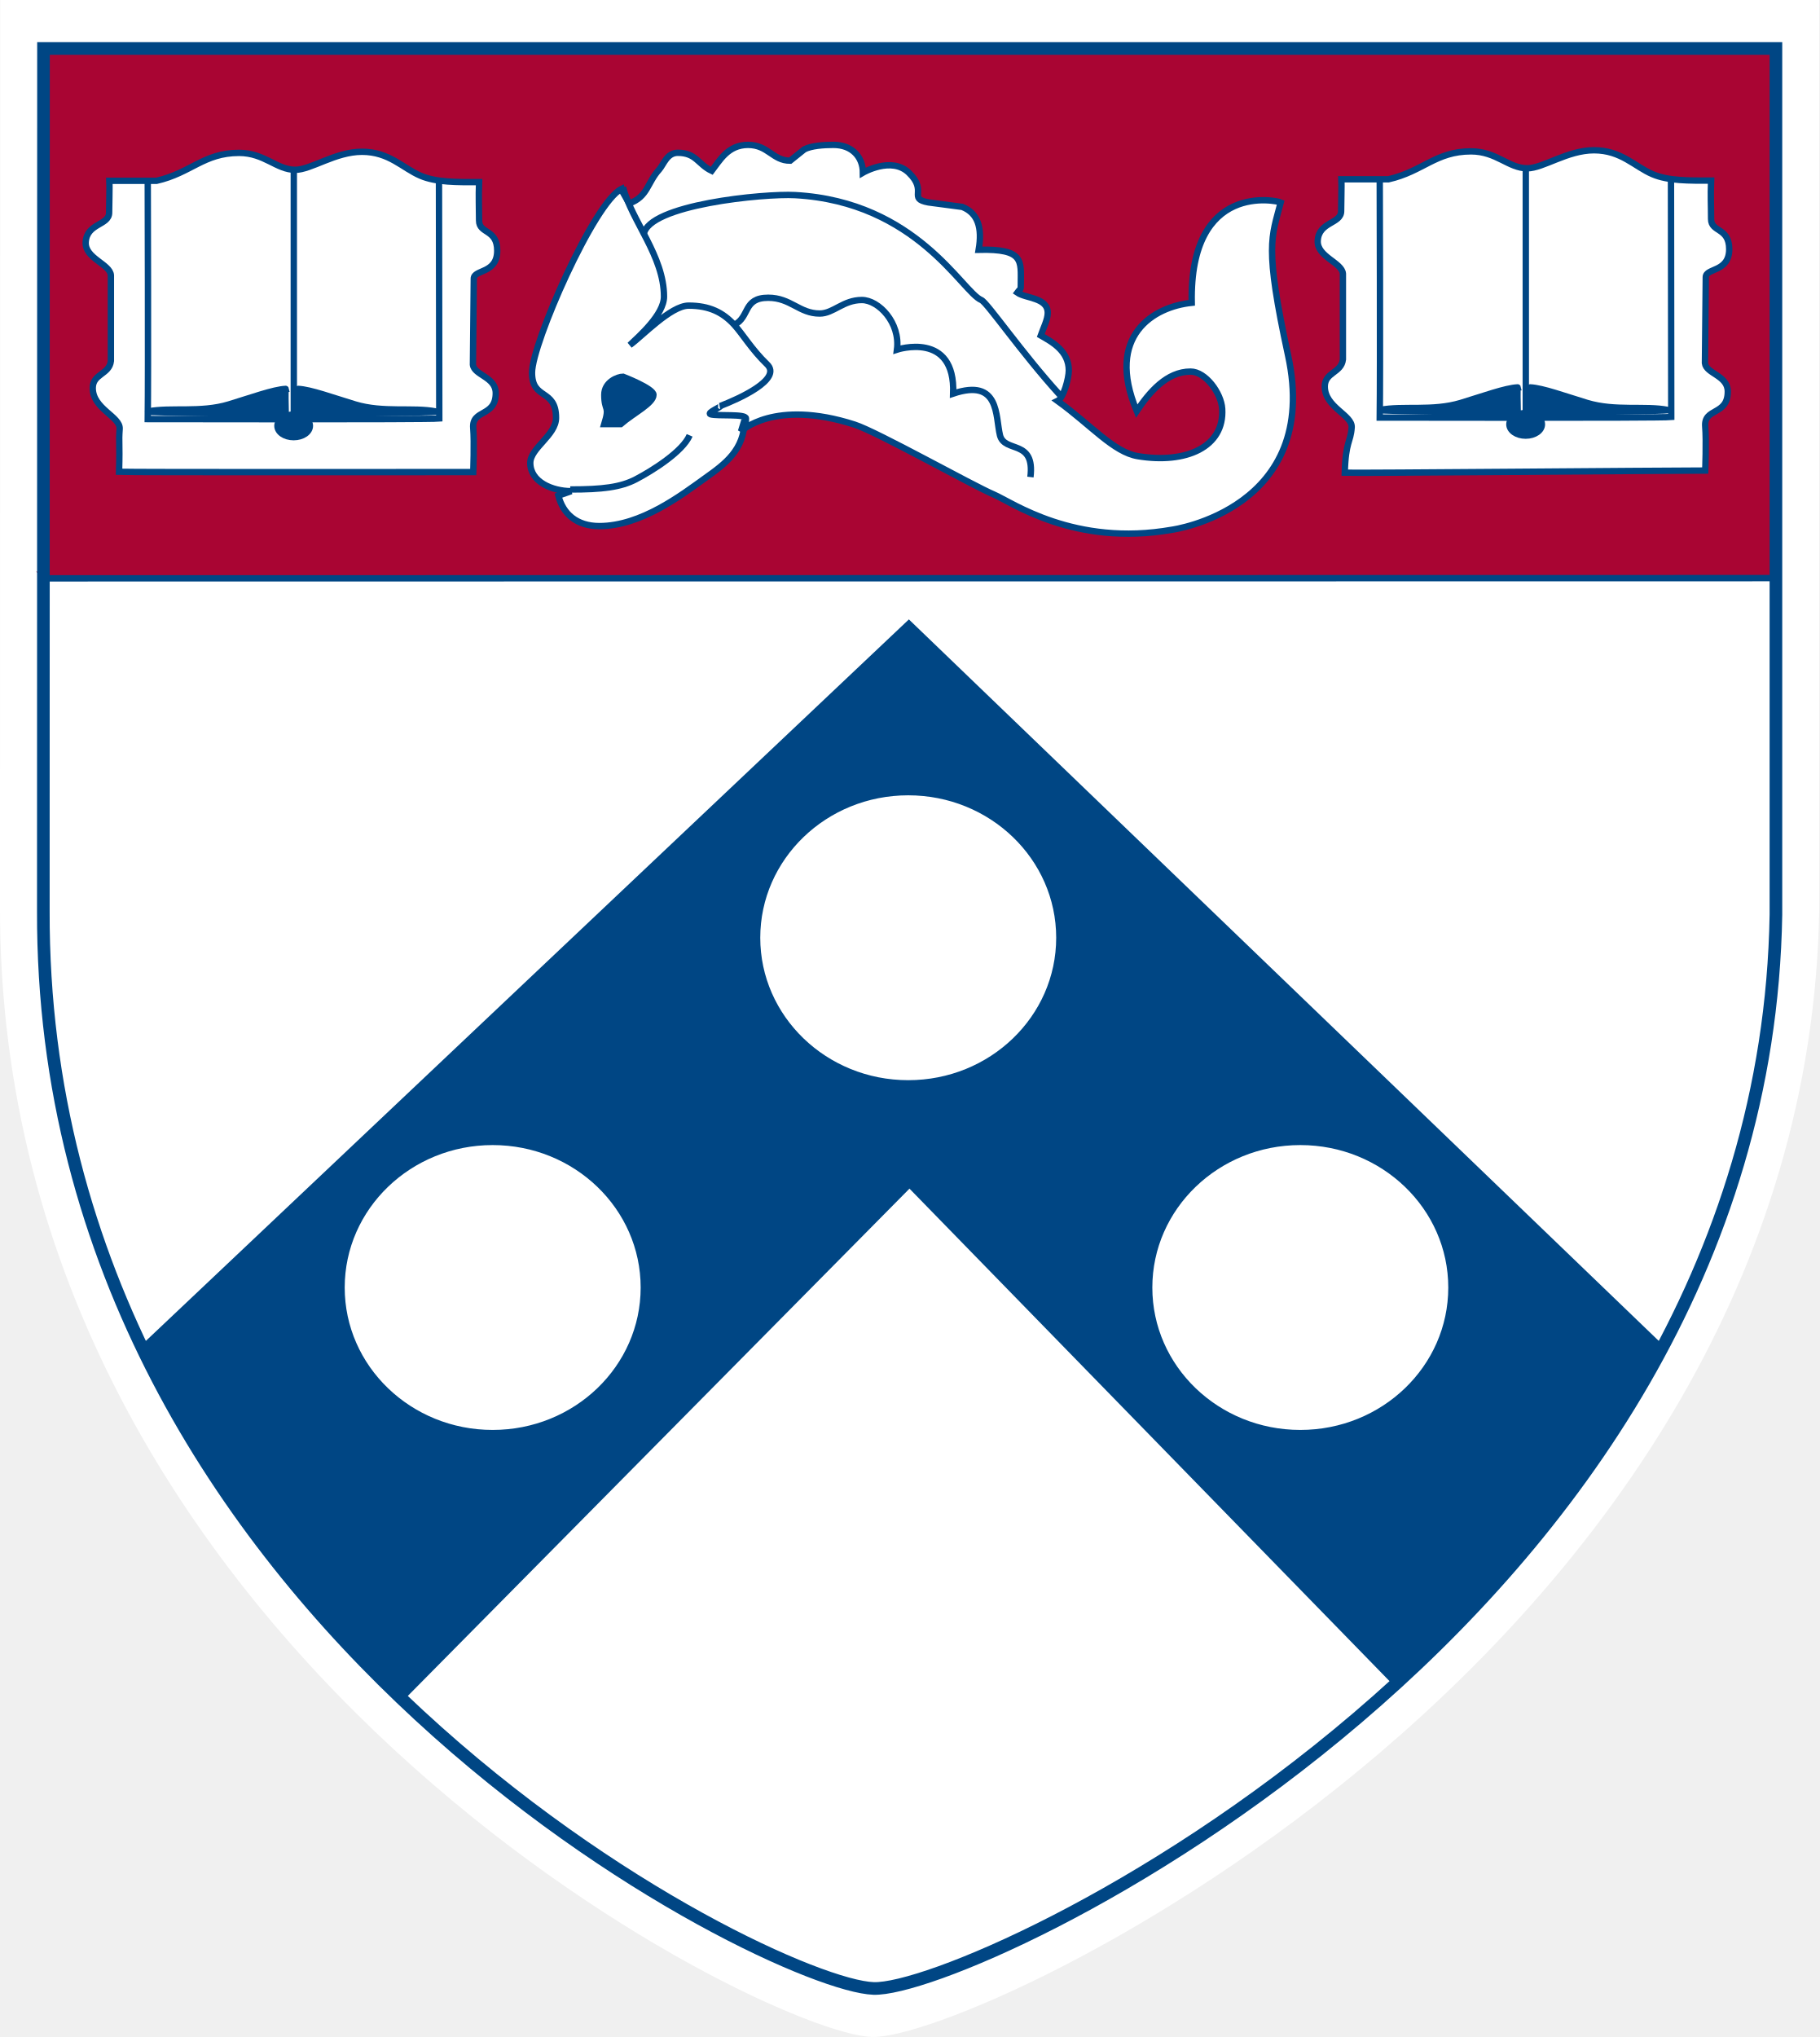
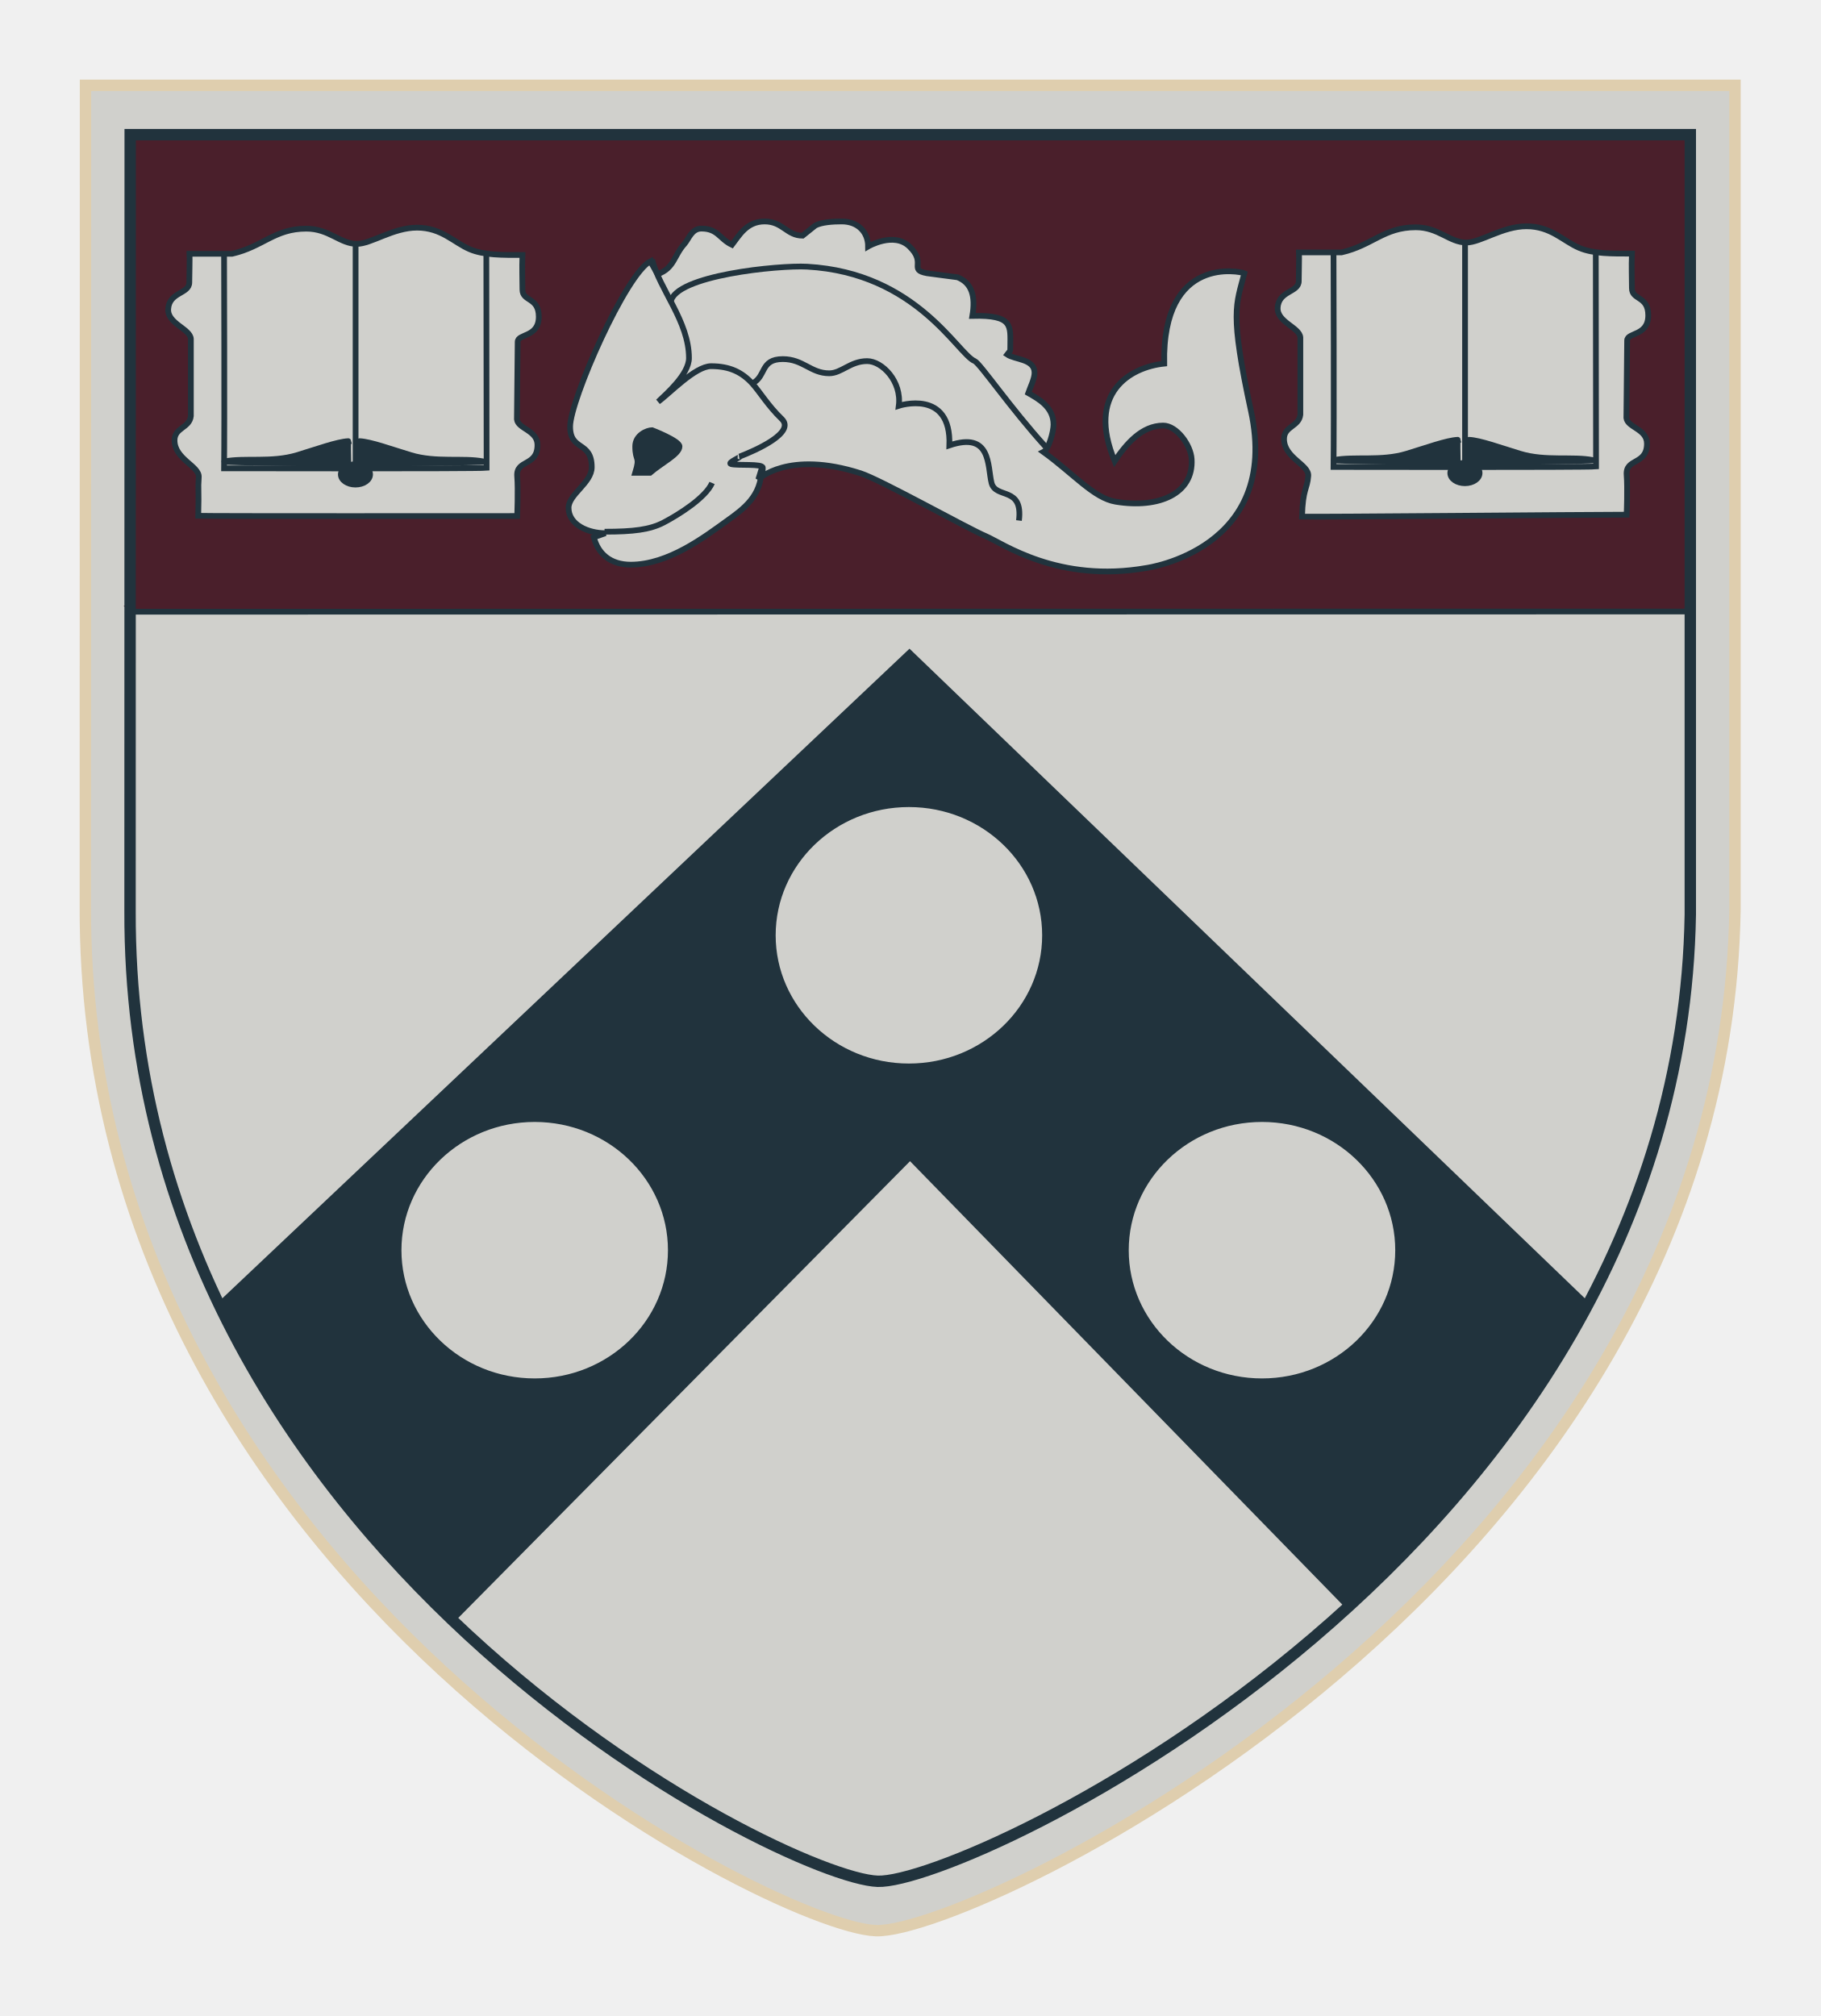
- <svg xmlns="http://www.w3.org/2000/svg" version="1.1" baseProfile="basic" x="0px" y="0px" width="144px" height="161.214px" viewBox="0 0 144 161.214" xml:space="preserve">
+ <svg xmlns="http://www.w3.org/2000/svg" version="1.1" baseProfile="basic" x="0px" y="0px" width="160px" height="177.214px" viewBox="-8 -8 160 177.214" xml:space="preserve">
  <g>
-     <path fill="#FFFFFF" d="M0.015,0H144c0,0,0,70.733,0,71.981c-0.974,58.674-66.725,89.515-74.996,89.23   C60.401,160.917-0.18,130.741,0,71.677C0.004,70.613,0.015,0,0.015,0z" />
+     <path fill="none" stroke="#cba55e" stroke-opacity="0.45" stroke-width="2" vector-effect="non-scaling-stroke" d="M0.015,0H144c0,0,0,70.733,0,71.981c-0.974,58.674-66.725,89.515-74.996,89.23   C60.401,160.917-0.18,130.741,0,71.677C0.004,70.613,0.015,0,0.015,0z" />
+     <path fill="#d0d0cc" d="M0.015,0H144c0,0,0,70.733,0,71.981c-0.974,58.674-66.725,89.515-74.996,89.23   C60.401,160.917-0.18,130.741,0,71.677C0.004,70.613,0.015,0,0.015,0z" />
    <path fill="none" stroke="#000000" stroke-width="0.471" stroke-miterlimit="3.864" d="M137.343,3.212" />
-     <path fill="#FFFFFF" d="M3.487,3.827h137.131c0,0,0,67.366,0,68.554c-0.93,55.881-63.551,85.25-71.429,84.981   c-8.19-0.28-65.889-29.02-65.715-85.273C3.476,71.079,3.487,3.827,3.487,3.827z" />
-     <path fill="#A90533" stroke="#A90533" stroke-width="0.504" stroke-miterlimit="3.864" d="M3.474,45.489   C3.673,45.687,3.482,3.838,3.482,3.838h137.031c0,0,0,22.444,0,41.652L3.474,45.489z" />
-     <path fill="#004684" stroke="#004684" stroke-width="0.504" stroke-miterlimit="3.864" d="M11.153,106.466   c5.27,11.079,11.787,20,20.935,27.59l39.902-40.343l38.406,39.395c7.918-7.239,15.629-16.006,21.155-26.391L71.941,49.37   l-60.516,57.214L11.153,106.466z" />
+     <path fill="#d0d0cc" d="M3.487,3.827h137.131c0,0,0,67.366,0,68.554c-0.93,55.881-63.551,85.25-71.429,84.981   c-8.19-0.28-65.889-29.02-65.715-85.273C3.476,71.079,3.487,3.827,3.487,3.827z" />
+     <path fill="#4a1f2b" stroke="#4a1f2b" stroke-width="0.504" stroke-miterlimit="3.864" d="M3.474,45.489   C3.673,45.687,3.482,3.838,3.482,3.838h137.031c0,0,0,22.444,0,41.652L3.474,45.489z" />
+     <path fill="#21333d" stroke="#21333d" stroke-width="0.504" stroke-miterlimit="3.864" d="M11.153,106.466   c5.27,11.079,11.787,20,20.935,27.59l39.902-40.343l38.406,39.395c7.918-7.239,15.629-16.006,21.155-26.391L71.941,49.37   l-60.516,57.214L11.153,106.466z" />
    <path fill="none" stroke="#000000" stroke-width="0.471" stroke-miterlimit="3.864" d="M36.535,2.689" />
    <path fill="none" stroke="#000000" stroke-width="0.471" stroke-miterlimit="3.864" d="M32.356,3.123" />
    <path fill="none" stroke="#000000" stroke-width="0.471" stroke-miterlimit="3.864" d="M6.062,3.123" />
    <path fill="none" stroke="#000000" stroke-width="0.471" stroke-miterlimit="3.864" d="M15.121,3.479" />
    <path fill="none" stroke="#000000" stroke-width="0.471" stroke-miterlimit="3.864" d="M24.016,3.123" />
    <path fill="none" stroke="#000000" stroke-width="0.471" stroke-miterlimit="3.864" d="M111.266,3.123" />
    <path fill="none" stroke="#000000" stroke-width="0.471" stroke-miterlimit="3.864" d="M119.814,3.837" />
    <path fill="none" stroke="#000000" stroke-width="0.471" stroke-miterlimit="3.864" d="M128.503,3.659" />
    <path fill="none" stroke="#000000" stroke-width="0.471" stroke-miterlimit="3.864" d="M28.512,2.765" />
    <path fill="none" stroke="#000000" stroke-width="0.471" stroke-miterlimit="3.864" d="M19.613,3.123" />
    <path fill="none" stroke="#000000" stroke-width="0.471" stroke-miterlimit="3.864" d="M10.555,2.765" />
    <path fill="none" stroke="#000000" stroke-width="0.471" stroke-miterlimit="3.864" d="M72.019,35.793" />
    <path fill="none" stroke="#000000" stroke-width="0.471" stroke-miterlimit="3.864" d="M54.829,39.008" />
    <path fill="none" stroke="#000000" stroke-width="0.471" stroke-miterlimit="3.864" d="M46.072,41.15" />
    <path fill="none" stroke="#000000" stroke-width="0.471" stroke-miterlimit="3.864" d="M81.286,40.436" />
    <path fill="none" stroke="#000000" stroke-width="0.471" stroke-miterlimit="3.864" d="M132.999,3.302" />
    <path fill="none" stroke="#000000" stroke-width="0.471" stroke-miterlimit="3.864" d="M115.762,2.765" />
    <path fill="none" stroke="#000000" stroke-width="0.471" stroke-miterlimit="3.864" d="M89.44,41.685" />
    <path fill="none" stroke="#000000" stroke-width="0.471" stroke-miterlimit="3.864" d="M124.31,3.479" />
    <path fill="none" stroke="#000000" stroke-width="0.471" stroke-miterlimit="3.864" d="M106.866,2.765" />
-     <line fill="none" stroke="#004684" stroke-width="0.504" stroke-miterlimit="3.864" x1="3.474" y1="45.772" x2="140.504" y2="45.754" />
+     <line fill="none" stroke="#21333d" stroke-width="0.504" stroke-miterlimit="3.864" x1="3.474" y1="45.772" x2="140.504" y2="45.754" />
    <path fill="none" stroke="#000000" stroke-width="0.471" stroke-miterlimit="3.864" d="M67.628,33.551" />
    <path fill="none" stroke="#000000" stroke-width="0.471" stroke-miterlimit="3.864" d="M50.335,41.507" />
    <path fill="none" stroke="#000000" stroke-width="0.471" stroke-miterlimit="3.864" d="M58.814,34.902" />
    <path fill="none" stroke="#000000" stroke-width="0.471" stroke-miterlimit="3.864" d="M41.103,3.123" />
    <path fill="none" stroke="#000000" stroke-width="0.471" stroke-miterlimit="3.864" d="M93.335,24.368" />
    <path fill="none" stroke="#000000" stroke-width="0.471" stroke-miterlimit="3.864" d="M84.948,41.328" />
    <path fill="none" stroke="#000000" stroke-width="0.471" stroke-miterlimit="3.864" d="M63.44,32.791" />
    <path fill="none" stroke="#000000" stroke-width="0.471" stroke-miterlimit="3.864" d="M81.576,23.297" />
    <path fill="none" stroke="#000000" stroke-width="0.471" stroke-miterlimit="3.864" d="M97.886,39.186" />
    <path fill="none" stroke="#000000" stroke-width="0.471" stroke-miterlimit="3.864" d="M89.617,28.832" />
    <path fill="none" stroke="#000000" stroke-width="0.471" stroke-miterlimit="3.864" d="M76.897,38.115" />
    <path fill="none" stroke="#000000" stroke-width="0.471" stroke-miterlimit="3.864" d="M93.304,41.238" />
    <path fill="none" stroke="#000000" stroke-width="0.471" stroke-miterlimit="3.864" d="M85.573,32.147" />
    <path fill="none" stroke="#000000" stroke-width="0.252" stroke-miterlimit="3.864" d="M29,131.396" />
-     <path fill="#FFFFFF" stroke="#004684" stroke-width="0.504" stroke-miterlimit="3.864" d="M106.178,14.188h3.73   c2.733-0.624,3.729-2.209,6.531-2.209c2.018,0,2.969,1.34,4.45,1.34c1.252,0,3.173-1.428,5.282-1.428   c2.154,0,3.22,1.294,4.635,1.896c1.252,0.536,2.895,0.507,4.634,0.507c-0.048,1.25,0,1.993,0,3.041   c0,1.071,1.435,0.647,1.435,2.389c0,1.83-1.855,1.473-1.855,2.209l-0.066,6.806c0.093,0.848,1.808,0.96,1.808,2.253   c0,1.919-1.91,1.255-1.785,2.768c0.092,1.115,0,3.481,0,3.481c-3.685,0-27.376,0.216-28.534,0.172   c0.07-2.522,0.462-2.372,0.548-3.587c0.07-0.982-2.13-1.584-2.13-3.236c0-1.139,1.318-1.071,1.435-2.143v-6.784   c-0.069-0.893-2.062-1.339-1.993-2.61c0.083-1.522,1.854-1.328,1.854-2.344C106.154,16.265,106.202,14.613,106.178,14.188z" />
-     <path fill="none" stroke="#004684" stroke-width="0.504" stroke-miterlimit="3.864" d="M109.213,14.301   c0,0,0.047,15.175,0,18.746c0,0,22.103,0.044,23.074-0.045c0-4.04-0.022-18.813-0.022-18.813" />
-     <line fill="none" stroke="#004684" stroke-width="0.504" stroke-miterlimit="3.864" x1="120.773" y1="13.363" x2="120.773" y2="33.091" />
-     <path fill="#004684" stroke="#004684" stroke-width="0.504" stroke-miterlimit="3.864" d="M121.124,30.659   c0.972,0.044,2.758,0.701,4.493,1.227c2.246,0.68,4.63,0.204,6.394,0.558c0.557,0.112-10.887,0.201-10.887,0.201   C121.168,30.435,121.124,30.659,121.124,30.659z" />
+     <path fill="#d0d0cc" stroke="#21333d" stroke-width="0.504" stroke-miterlimit="3.864" d="M106.178,14.188h3.73   c2.733-0.624,3.729-2.209,6.531-2.209c2.018,0,2.969,1.34,4.45,1.34c1.252,0,3.173-1.428,5.282-1.428   c2.154,0,3.22,1.294,4.635,1.896c1.252,0.536,2.895,0.507,4.634,0.507c-0.048,1.25,0,1.993,0,3.041   c0,1.071,1.435,0.647,1.435,2.389c0,1.83-1.855,1.473-1.855,2.209l-0.066,6.806c0.093,0.848,1.808,0.96,1.808,2.253   c0,1.919-1.91,1.255-1.785,2.768c0.092,1.115,0,3.481,0,3.481c-3.685,0-27.376,0.216-28.534,0.172   c0.07-2.522,0.462-2.372,0.548-3.587c0.07-0.982-2.13-1.584-2.13-3.236c0-1.139,1.318-1.071,1.435-2.143v-6.784   c-0.069-0.893-2.062-1.339-1.993-2.61c0.083-1.522,1.854-1.328,1.854-2.344C106.154,16.265,106.202,14.613,106.178,14.188z" />
+     <path fill="none" stroke="#21333d" stroke-width="0.504" stroke-miterlimit="3.864" d="M109.213,14.301   c0,0,0.047,15.175,0,18.746c0,0,22.103,0.044,23.074-0.045c0-4.04-0.022-18.813-0.022-18.813" />
+     <line fill="none" stroke="#21333d" stroke-width="0.504" stroke-miterlimit="3.864" x1="120.773" y1="13.363" x2="120.773" y2="33.091" />
+     <path fill="#21333d" stroke="#21333d" stroke-width="0.504" stroke-miterlimit="3.864" d="M121.124,30.659   c0.972,0.044,2.758,0.701,4.493,1.227c2.246,0.68,4.63,0.204,6.394,0.558c0.557,0.112-10.887,0.201-10.887,0.201   C121.168,30.435,121.124,30.659,121.124,30.659z" />
    <g>
-       <ellipse fill="#004684" stroke="#004684" stroke-width="0.504" stroke-miterlimit="3.864" cx="120.762" cy="33.583" rx="1.287" ry="0.894" />
-       <path fill="#004684" stroke="#004684" stroke-width="0.504" stroke-miterlimit="3.864" d="M120.762,33.583" />
+       <ellipse fill="#21333d" stroke="#21333d" stroke-width="0.504" stroke-miterlimit="3.864" cx="120.762" cy="33.583" rx="1.287" ry="0.894" />
+       <path fill="#21333d" stroke="#21333d" stroke-width="0.504" stroke-miterlimit="3.864" d="M120.762,33.583" />
    </g>
-     <path fill="#004684" stroke="#004684" stroke-width="0.504" stroke-miterlimit="3.864" d="M120.132,30.659   c-0.974,0.044-2.759,0.701-4.496,1.227c-2.246,0.68-4.628,0.204-6.391,0.558c-0.558,0.112,10.887,0.201,10.887,0.201   C120.085,30.435,120.132,30.659,120.132,30.659z" />
-     <path fill="#FFFFFF" stroke="#004684" stroke-width="0.504" stroke-miterlimit="3.864" d="M44.197,39.227   c0.369,1.45,1.458,2.41,3.242,2.41c3.313,0,6.511-2.456,8.434-3.838c1.505-1.071,3.058-2.209,3.058-4.553l-0.277,0.893   c0,0,2.595-2.588,8.987-0.536c1.778,0.571,9.385,4.842,11.029,5.535c1.414,0.603,6.367,4.156,14.108,2.786   c0,0,11.819-1.626,9.179-13.798c-1.886-8.7-1.302-9.318-0.582-12.107c-0.277-0.134-7.229-1.696-7.044,7.944   c-3.014,0.313-6.858,2.588-4.355,8.57c1.02-1.518,2.386-3.125,4.263-3.125c1.181,0,2.427,1.697,2.502,2.946   c0.187,3.035-2.872,4.374-6.671,3.749c-1.927-0.316-3.701-2.451-6.356-4.372c0.465-0.223,0.887-1.787,0.887-2.412   c0-1.54-1.32-2.253-2.222-2.768c0.185-0.535,0.554-1.25,0.554-1.785c0-1.227-1.737-1.138-2.409-1.606   c0.277-0.38,0.277-0.156,0.277-0.715c0-1.786,0.28-2.768-3.334-2.677c0.301-1.764-0.07-2.901-1.299-3.393l-2.688-0.356   c-1.667-0.312-0.003-0.868-1.543-2.351c-1.374-1.325-3.635,0-3.635,0c0-1.228-0.845-2.202-2.327-2.202   c-0.789,0-1.761,0.067-2.315,0.358l-1.114,0.893c-1.391,0-1.737-1.25-3.336-1.25s-2.248,1.25-2.873,2.054   c-1.09-0.514-1.228-1.428-2.687-1.428c-0.857,0-1.112,0.915-1.482,1.338c-0.952,1.049-0.883,2.136-2.366,2.672l-0.551-0.97   c-0.019-0.061-0.033-0.123-0.048-0.185c-2.18,1.049-7.092,12.251-7.092,14.549c0,2.188,1.901,1.229,1.901,3.573   c0,1.383-2.038,2.388-2.038,3.57c0,1.495,1.737,2.231,3.242,2.231L44.197,39.227z" />
-     <path fill="#004684" stroke="#004684" stroke-width="0.504" stroke-miterlimit="3.864" d="M49.315,29.815   c0,0,2.41,0.927,2.41,1.428c0,0.678-1.558,1.427-2.594,2.32h-1.298c0.465-1.518,0-0.964,0-2.32   C47.833,30.226,48.908,29.815,49.315,29.815z" />
-     <path fill="none" stroke="#004684" stroke-width="0.504" stroke-miterlimit="3.864" d="M58.119,25.707   c1.252-0.602,0.671-2.142,2.688-2.142c1.783,0,2.456,1.249,4.077,1.249c1.089,0,1.853-1.071,3.335-1.071   c1.32,0,3.058,1.786,2.781,3.928c0,0,4.632-1.518,4.447,3.481c3.706-1.25,3.338,1.808,3.706,3.302   c0.373,1.429,2.781,0.269,2.41,3.303" />
-     <path fill="#FFFFFF" stroke="#004684" stroke-width="0.504" stroke-miterlimit="3.864" d="M8.66,14.31h3.73   c2.734-0.625,3.73-2.21,6.533-2.21c2.017,0,2.965,1.339,4.447,1.339c1.25,0,3.176-1.428,5.283-1.428   c2.156,0,3.221,1.294,4.634,1.896c1.25,0.536,2.895,0.508,4.634,0.508c-0.046,1.249,0,1.991,0,3.041   c0,1.071,1.437,0.647,1.437,2.387c0,1.83-1.855,1.473-1.855,2.209l-0.068,6.808c0.092,0.847,1.807,0.958,1.807,2.253   c0,1.92-1.908,1.255-1.783,2.767c0.092,1.117,0,3.481,0,3.481c-3.685,0-26.876,0.023-28.034-0.022   c0.07-2.522-0.039-2.177,0.046-3.392c0.07-0.982-2.131-1.584-2.131-3.236c0-1.138,1.32-1.071,1.437-2.142v-6.785   c-0.068-0.892-2.062-1.338-1.994-2.611c0.085-1.521,1.855-1.326,1.855-2.343C8.638,16.385,8.684,14.733,8.66,14.31z" />
-     <path fill="none" stroke="#004684" stroke-width="0.504" stroke-miterlimit="3.864" d="M11.695,14.421c0,0,0.046,15.175,0,18.746   c0,0,22.102,0.044,23.076-0.045c0-4.039-0.024-18.812-0.024-18.812" />
-     <line fill="none" stroke="#004684" stroke-width="0.504" stroke-miterlimit="3.864" x1="23.256" y1="13.483" x2="23.256" y2="33.211" />
-     <path fill="#004684" stroke="#004684" stroke-width="0.504" stroke-miterlimit="3.864" d="M23.603,30.779   c0.974,0.045,2.761,0.702,4.496,1.227c2.246,0.682,4.628,0.204,6.393,0.558c0.557,0.111-10.889,0.201-10.889,0.201   C23.649,30.556,23.603,30.779,23.603,30.779z" />
+     <path fill="#21333d" stroke="#21333d" stroke-width="0.504" stroke-miterlimit="3.864" d="M120.132,30.659   c-0.974,0.044-2.759,0.701-4.496,1.227c-2.246,0.68-4.628,0.204-6.391,0.558c-0.558,0.112,10.887,0.201,10.887,0.201   C120.085,30.435,120.132,30.659,120.132,30.659z" />
+     <path fill="#d0d0cc" stroke="#21333d" stroke-width="0.504" stroke-miterlimit="3.864" d="M44.197,39.227   c0.369,1.45,1.458,2.41,3.242,2.41c3.313,0,6.511-2.456,8.434-3.838c1.505-1.071,3.058-2.209,3.058-4.553l-0.277,0.893   c0,0,2.595-2.588,8.987-0.536c1.778,0.571,9.385,4.842,11.029,5.535c1.414,0.603,6.367,4.156,14.108,2.786   c0,0,11.819-1.626,9.179-13.798c-1.886-8.7-1.302-9.318-0.582-12.107c-0.277-0.134-7.229-1.696-7.044,7.944   c-3.014,0.313-6.858,2.588-4.355,8.57c1.02-1.518,2.386-3.125,4.263-3.125c1.181,0,2.427,1.697,2.502,2.946   c0.187,3.035-2.872,4.374-6.671,3.749c-1.927-0.316-3.701-2.451-6.356-4.372c0.465-0.223,0.887-1.787,0.887-2.412   c0-1.54-1.32-2.253-2.222-2.768c0.185-0.535,0.554-1.25,0.554-1.785c0-1.227-1.737-1.138-2.409-1.606   c0.277-0.38,0.277-0.156,0.277-0.715c0-1.786,0.28-2.768-3.334-2.677c0.301-1.764-0.07-2.901-1.299-3.393l-2.688-0.356   c-1.667-0.312-0.003-0.868-1.543-2.351c-1.374-1.325-3.635,0-3.635,0c0-1.228-0.845-2.202-2.327-2.202   c-0.789,0-1.761,0.067-2.315,0.358l-1.114,0.893c-1.391,0-1.737-1.25-3.336-1.25s-2.248,1.25-2.873,2.054   c-1.09-0.514-1.228-1.428-2.687-1.428c-0.857,0-1.112,0.915-1.482,1.338c-0.952,1.049-0.883,2.136-2.366,2.672l-0.551-0.97   c-0.019-0.061-0.033-0.123-0.048-0.185c-2.18,1.049-7.092,12.251-7.092,14.549c0,2.188,1.901,1.229,1.901,3.573   c0,1.383-2.038,2.388-2.038,3.57c0,1.495,1.737,2.231,3.242,2.231L44.197,39.227z" />
+     <path fill="#21333d" stroke="#21333d" stroke-width="0.504" stroke-miterlimit="3.864" d="M49.315,29.815   c0,0,2.41,0.927,2.41,1.428c0,0.678-1.558,1.427-2.594,2.32h-1.298c0.465-1.518,0-0.964,0-2.32   C47.833,30.226,48.908,29.815,49.315,29.815z" />
+     <path fill="none" stroke="#21333d" stroke-width="0.504" stroke-miterlimit="3.864" d="M58.119,25.707   c1.252-0.602,0.671-2.142,2.688-2.142c1.783,0,2.456,1.249,4.077,1.249c1.089,0,1.853-1.071,3.335-1.071   c1.32,0,3.058,1.786,2.781,3.928c0,0,4.632-1.518,4.447,3.481c3.706-1.25,3.338,1.808,3.706,3.302   c0.373,1.429,2.781,0.269,2.41,3.303" />
+     <path fill="#d0d0cc" stroke="#21333d" stroke-width="0.504" stroke-miterlimit="3.864" d="M8.66,14.31h3.73   c2.734-0.625,3.73-2.21,6.533-2.21c2.017,0,2.965,1.339,4.447,1.339c1.25,0,3.176-1.428,5.283-1.428   c2.156,0,3.221,1.294,4.634,1.896c1.25,0.536,2.895,0.508,4.634,0.508c-0.046,1.249,0,1.991,0,3.041   c0,1.071,1.437,0.647,1.437,2.387c0,1.83-1.855,1.473-1.855,2.209l-0.068,6.808c0.092,0.847,1.807,0.958,1.807,2.253   c0,1.92-1.908,1.255-1.783,2.767c0.092,1.117,0,3.481,0,3.481c-3.685,0-26.876,0.023-28.034-0.022   c0.07-2.522-0.039-2.177,0.046-3.392c0.07-0.982-2.131-1.584-2.131-3.236c0-1.138,1.32-1.071,1.437-2.142v-6.785   c-0.068-0.892-2.062-1.338-1.994-2.611c0.085-1.521,1.855-1.326,1.855-2.343C8.638,16.385,8.684,14.733,8.66,14.31z" />
+     <path fill="none" stroke="#21333d" stroke-width="0.504" stroke-miterlimit="3.864" d="M11.695,14.421c0,0,0.046,15.175,0,18.746   c0,0,22.102,0.044,23.076-0.045c0-4.039-0.024-18.812-0.024-18.812" />
+     <line fill="none" stroke="#21333d" stroke-width="0.504" stroke-miterlimit="3.864" x1="23.256" y1="13.483" x2="23.256" y2="33.211" />
+     <path fill="#21333d" stroke="#21333d" stroke-width="0.504" stroke-miterlimit="3.864" d="M23.603,30.779   c0.974,0.045,2.761,0.702,4.496,1.227c2.246,0.682,4.628,0.204,6.393,0.558c0.557,0.111-10.889,0.201-10.889,0.201   C23.649,30.556,23.603,30.779,23.603,30.779z" />
    <g>
-       <ellipse fill="#004684" stroke="#004684" stroke-width="0.504" stroke-miterlimit="3.864" cx="23.244" cy="33.703" rx="1.285" ry="0.894" />
-       <path fill="#004684" stroke="#004684" stroke-width="0.504" stroke-miterlimit="3.864" d="M23.246,33.703" />
+       <ellipse fill="#21333d" stroke="#21333d" stroke-width="0.504" stroke-miterlimit="3.864" cx="23.244" cy="33.703" rx="1.285" ry="0.894" />
+       <path fill="#21333d" stroke="#21333d" stroke-width="0.504" stroke-miterlimit="3.864" d="M23.246,33.703" />
    </g>
-     <path fill="#004684" stroke="#004684" stroke-width="0.504" stroke-miterlimit="3.864" d="M22.615,30.779   c-0.974,0.045-2.76,0.702-4.496,1.227c-2.246,0.682-4.628,0.204-6.395,0.558c-0.555,0.111,10.891,0.201,10.891,0.201   C22.567,30.556,22.615,30.779,22.615,30.779z" />
+     <path fill="#21333d" stroke="#21333d" stroke-width="0.504" stroke-miterlimit="3.864" d="M22.615,30.779   c-0.974,0.045-2.76,0.702-4.496,1.227c-2.246,0.682-4.628,0.204-6.395,0.558c-0.555,0.111,10.891,0.201,10.891,0.201   C22.567,30.556,22.615,30.779,22.615,30.779z" />
    <g>
-       <path fill="#FFFFFF" stroke="#004684" stroke-width="0.504" stroke-miterlimit="3.864" d="M27.033,101.9    c0-6.365,5.357-11.528,11.964-11.528c6.609,0,11.966,5.163,11.966,11.528c0,6.366-5.357,11.521-11.966,11.521    C32.39,113.421,27.033,108.266,27.033,101.9z" />
-       <path fill="#FFFFFF" stroke="#004684" stroke-width="0.504" stroke-miterlimit="3.864" d="M38.997,101.9" />
+       <path fill="#d0d0cc" stroke="#21333d" stroke-width="0.504" stroke-miterlimit="3.864" d="M27.033,101.9    c0-6.365,5.357-11.528,11.964-11.528c6.609,0,11.966,5.163,11.966,11.528c0,6.366-5.357,11.521-11.966,11.521    C32.39,113.421,27.033,108.266,27.033,101.9z" />
+       <path fill="#d0d0cc" stroke="#21333d" stroke-width="0.504" stroke-miterlimit="3.864" d="M38.997,101.9" />
    </g>
    <g>
-       <ellipse fill="#FFFFFF" stroke="#004684" stroke-width="0.504" stroke-miterlimit="3.864" cx="71.89" cy="74.216" rx="11.964" ry="11.525" />
-       <path fill="#FFFFFF" stroke="#004684" stroke-width="0.504" stroke-miterlimit="3.864" d="M71.89,74.216" />
+       <ellipse fill="#d0d0cc" stroke="#21333d" stroke-width="0.504" stroke-miterlimit="3.864" cx="71.89" cy="74.216" rx="11.964" ry="11.525" />
+       <path fill="#d0d0cc" stroke="#21333d" stroke-width="0.504" stroke-miterlimit="3.864" d="M71.89,74.216" />
    </g>
    <g>
-       <path fill="#FFFFFF" stroke="#004684" stroke-width="0.504" stroke-miterlimit="3.864" d="M90.96,101.9    c0-6.365,5.356-11.528,11.966-11.528c6.606,0,11.963,5.163,11.963,11.528c0,6.366-5.356,11.521-11.963,11.521    C96.316,113.421,90.96,108.266,90.96,101.9z" />
-       <path fill="#FFFFFF" stroke="#004684" stroke-width="0.504" stroke-miterlimit="3.864" d="M102.926,101.9" />
+       <path fill="#d0d0cc" stroke="#21333d" stroke-width="0.504" stroke-miterlimit="3.864" d="M90.96,101.9    c0-6.365,5.356-11.528,11.966-11.528c6.606,0,11.963,5.163,11.963,11.528c0,6.366-5.356,11.521-11.963,11.521    C96.316,113.421,90.96,108.266,90.96,101.9z" />
+       <path fill="#d0d0cc" stroke="#21333d" stroke-width="0.504" stroke-miterlimit="3.864" d="M102.926,101.9" />
    </g>
-     <path fill="none" stroke="#004684" stroke-width="0.504" stroke-miterlimit="3.864" d="M83.89,31.256   c-3.057-3.365-5.753-7.316-6.218-7.513c-1.505-0.625-5.097-7.766-14.733-8.302c-2.449-0.136-11.665,0.759-11.982,3.117" />
-     <path fill="none" stroke="#004684" stroke-width="0.504" stroke-miterlimit="3.864" d="M58.991,33.852   c0.035-0.231,0.056-0.477,0.056-0.736c0-0.383-2.259-0.166-2.796-0.326c-0.371-0.111,0.994-0.656,0.756-0.656   c1.39-0.536,4.951-2.103,3.708-3.303c-1.206-1.161-1.925-2.388-2.596-3.125c-0.903-0.982-1.969-1.518-3.614-1.518   c-1.413,0-3.703,2.452-4.654,3.122c0.697-0.67,2.707-2.408,2.707-3.836c0-3.213-2.57-6.003-3.242-8.659" />
-     <path fill="none" stroke="#004684" stroke-width="0.504" stroke-miterlimit="3.864" d="M45.137,38.739   c2.546,0,3.983-0.178,5.189-0.803c1.32-0.691,3.706-2.187,4.263-3.481" />
-     <path fill="none" stroke="#004684" stroke-miterlimit="3.864" d="M3.443,3.838h137.129c0,0,0,67.366,0,68.554   c-0.928,55.88-63.549,85.25-71.427,84.98c-8.191-0.28-65.889-29.02-65.715-85.271C3.432,71.09,3.443,3.838,3.443,3.838z" />
+     <path fill="none" stroke="#21333d" stroke-width="0.504" stroke-miterlimit="3.864" d="M83.89,31.256   c-3.057-3.365-5.753-7.316-6.218-7.513c-1.505-0.625-5.097-7.766-14.733-8.302c-2.449-0.136-11.665,0.759-11.982,3.117" />
+     <path fill="none" stroke="#21333d" stroke-width="0.504" stroke-miterlimit="3.864" d="M58.991,33.852   c0.035-0.231,0.056-0.477,0.056-0.736c0-0.383-2.259-0.166-2.796-0.326c-0.371-0.111,0.994-0.656,0.756-0.656   c1.39-0.536,4.951-2.103,3.708-3.303c-1.206-1.161-1.925-2.388-2.596-3.125c-0.903-0.982-1.969-1.518-3.614-1.518   c-1.413,0-3.703,2.452-4.654,3.122c0.697-0.67,2.707-2.408,2.707-3.836c0-3.213-2.57-6.003-3.242-8.659" />
+     <path fill="none" stroke="#21333d" stroke-width="0.504" stroke-miterlimit="3.864" d="M45.137,38.739   c2.546,0,3.983-0.178,5.189-0.803c1.32-0.691,3.706-2.187,4.263-3.481" />
+     <path fill="none" stroke="#21333d" stroke-miterlimit="3.864" d="M3.443,3.838h137.129c0,0,0,67.366,0,68.554   c-0.928,55.88-63.549,85.25-71.427,84.98c-8.191-0.28-65.889-29.02-65.715-85.271C3.432,71.09,3.443,3.838,3.443,3.838z" />
  </g>
</svg>
